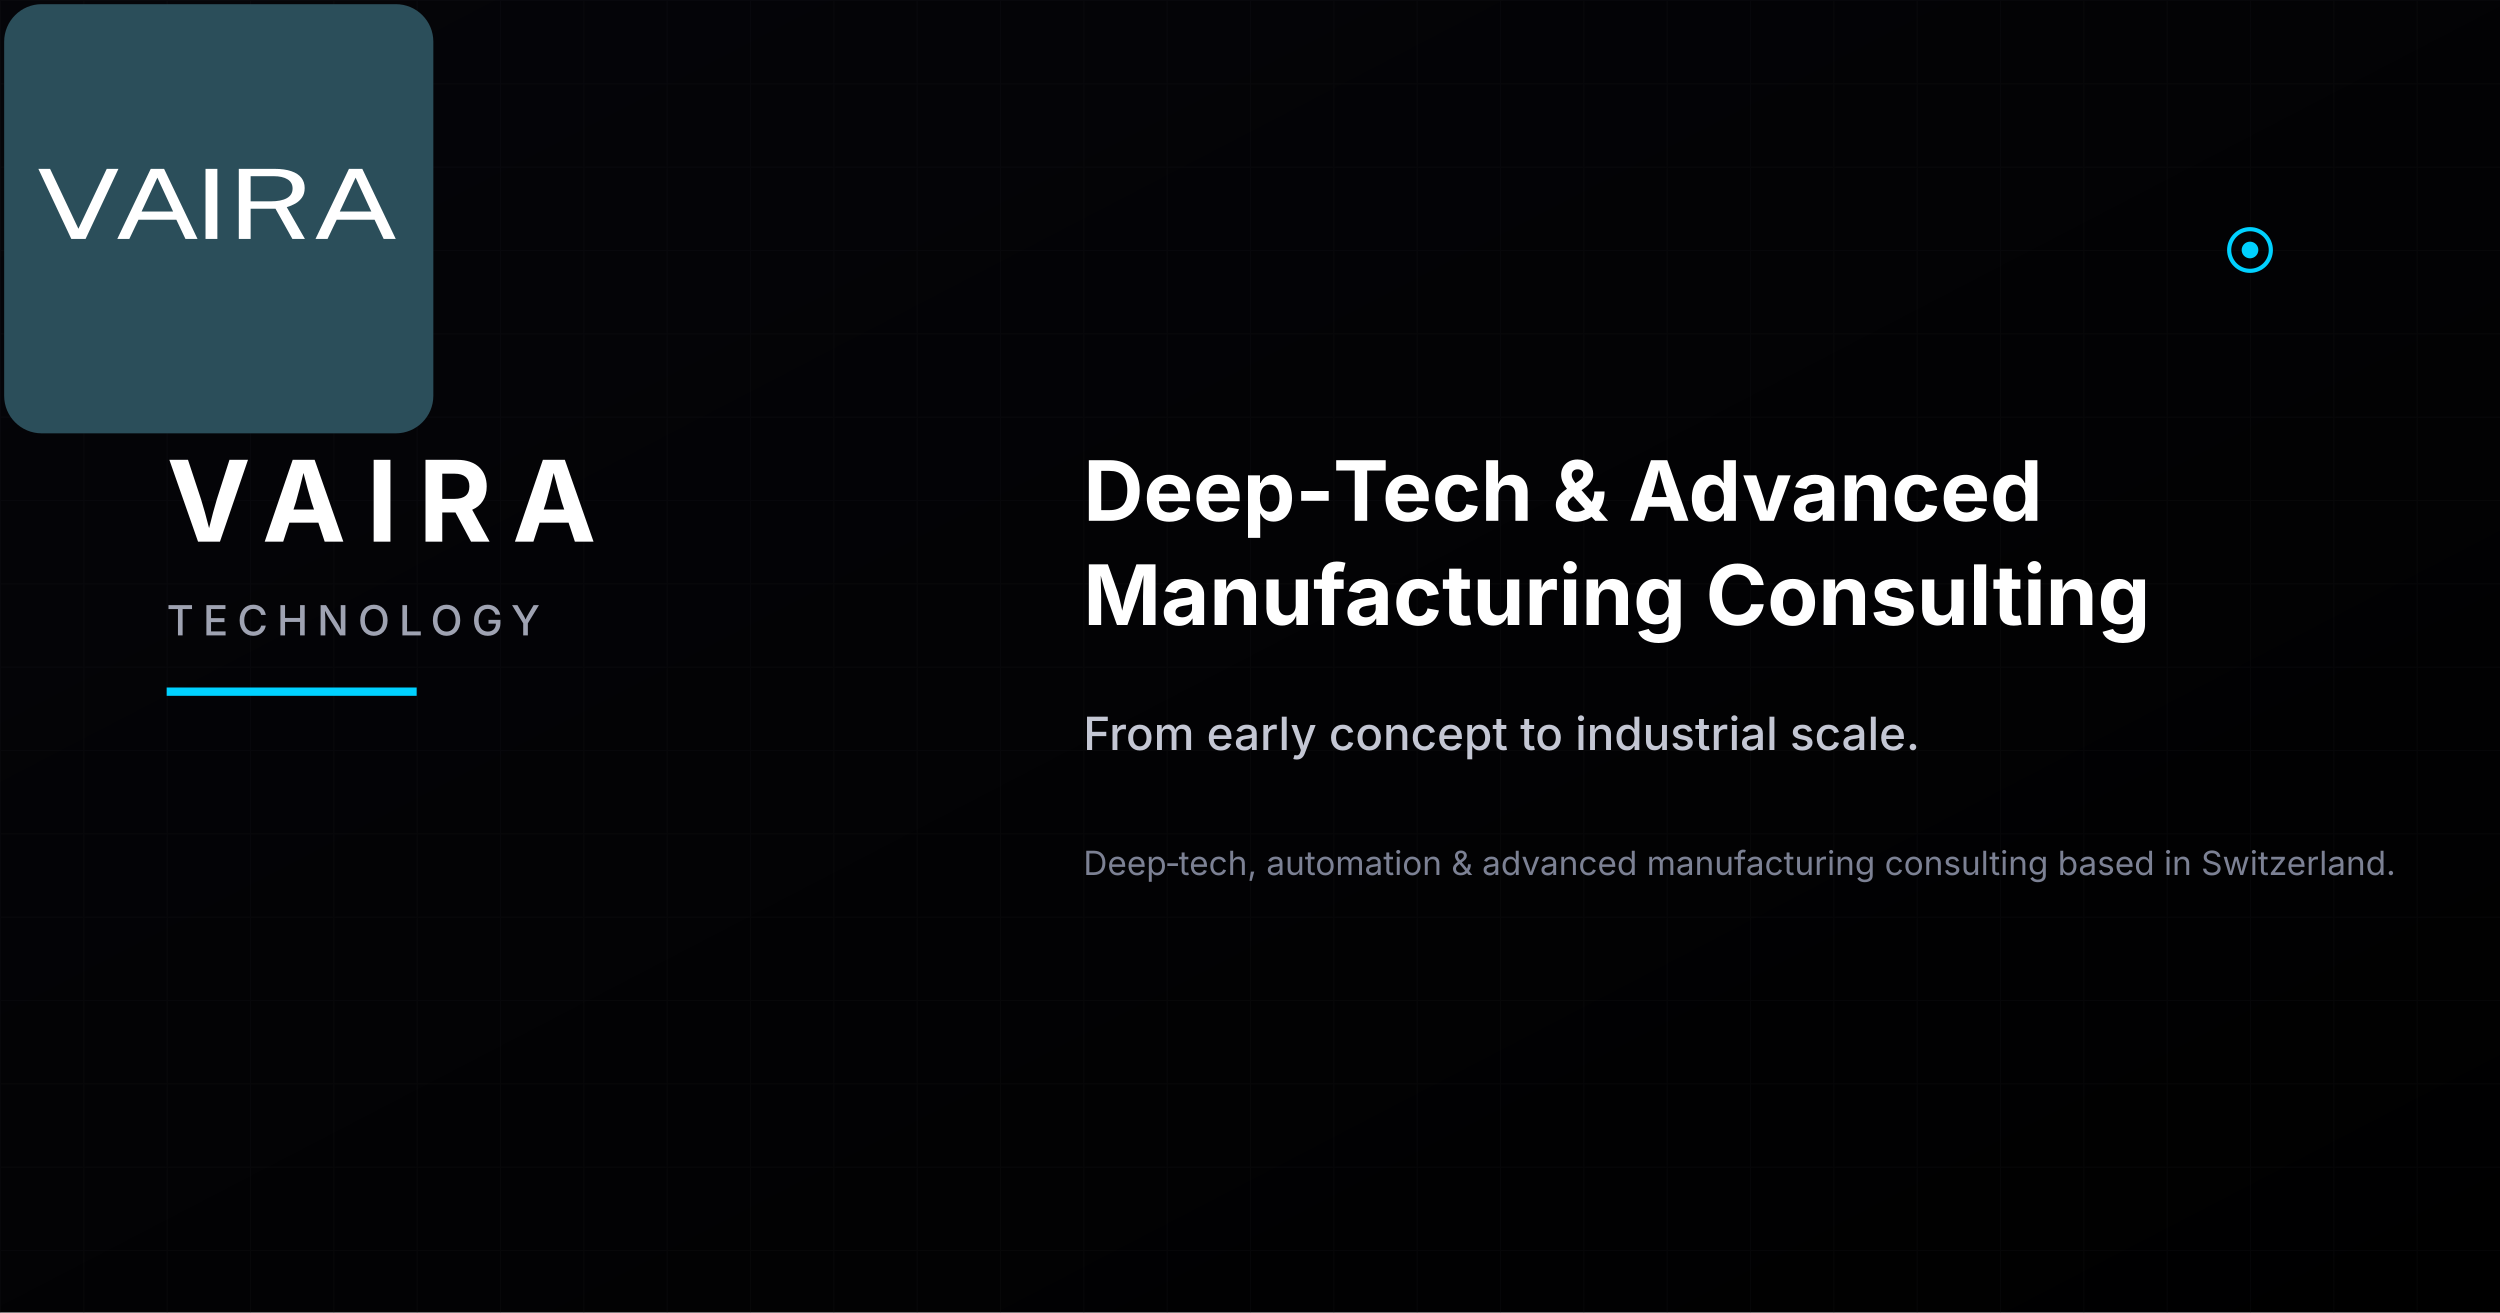
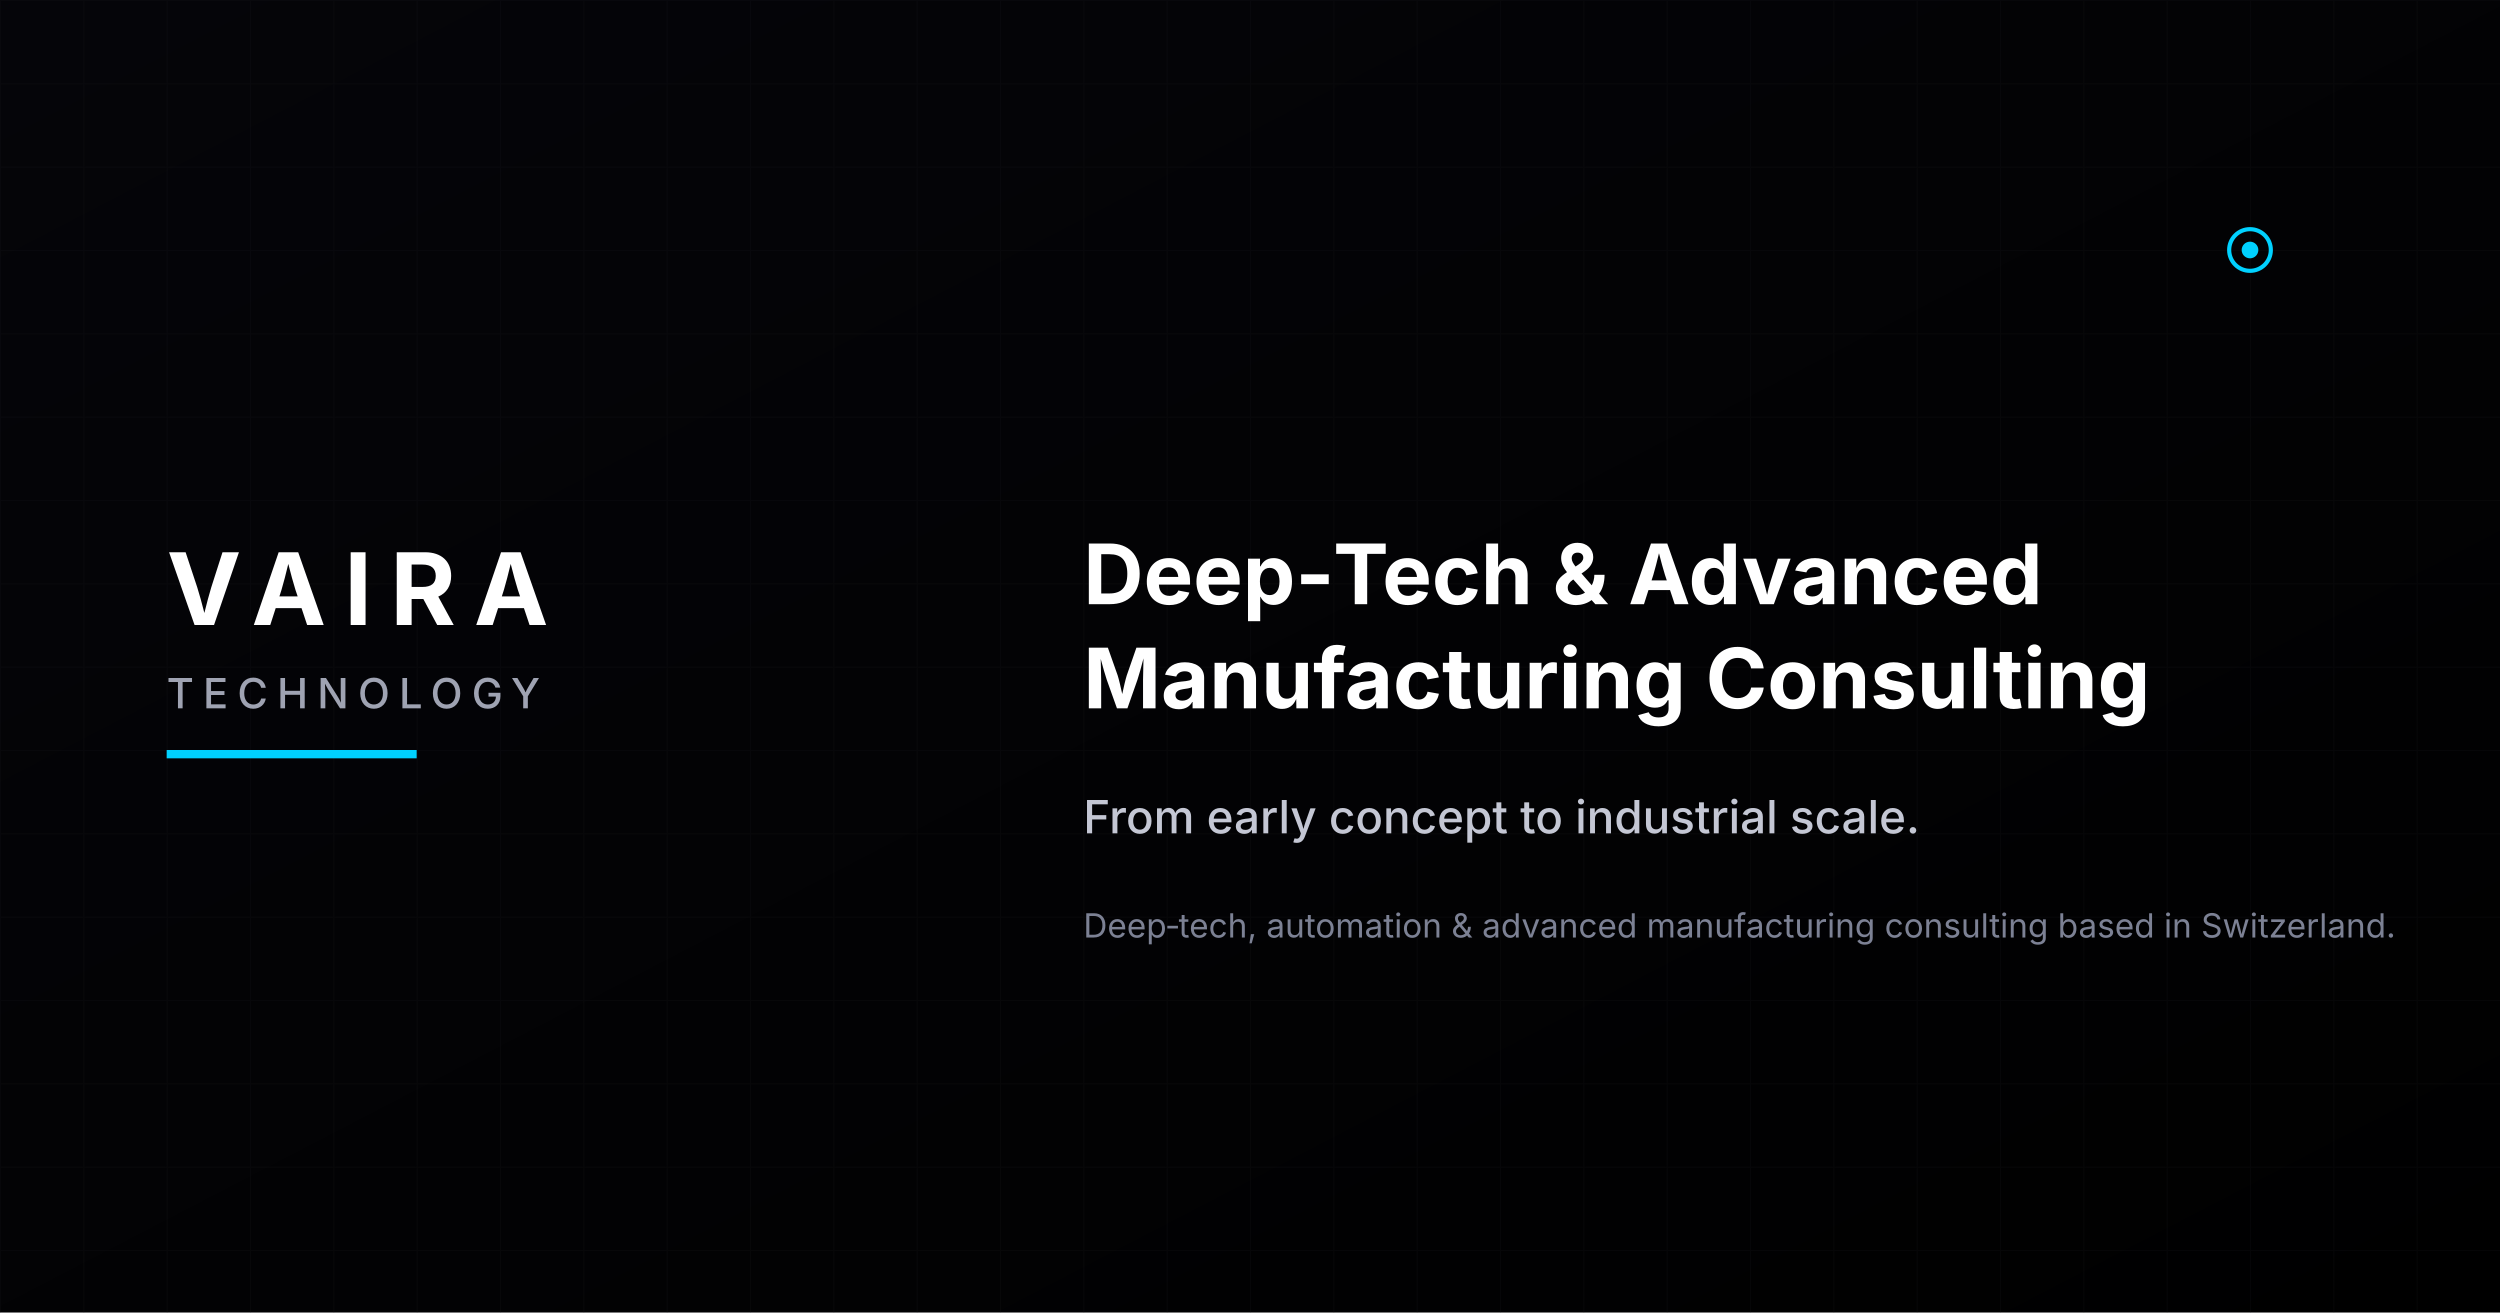
<svg xmlns="http://www.w3.org/2000/svg" width="1200" height="630" viewBox="0 0 1200 630">
  <defs>
    <linearGradient id="bgGrad" x1="0%" y1="0%" x2="100%" y2="100%">
      <stop offset="0%" stop-color="#050509" />
      <stop offset="100%" stop-color="#000000" />
    </linearGradient>
    <pattern id="grid" x="0" y="0" width="40" height="40" patternUnits="userSpaceOnUse">
      <path d="M 40 0 L 0 0 0 40" fill="none" stroke="#1A1A1F" stroke-width="1" />
    </pattern>
  </defs>
  <rect width="1200" height="630" fill="url(#bgGrad)" />
  <rect width="1200" height="630" fill="url(#grid)" opacity="0.18" />
-   <rect x="80" y="115" width="360" height="400" fill="none" />
-   <path d="       M 20 5       H 190       A 15 15 0 0 1 205 20       V 190       A 15 15 0 0 1 190 205       H 20       A 15 15 0 0 1 5 190       V 20       A 15 15 0 0 1 20 5       Z" fill="#2b4e5a" stroke="#2b4e5a" stroke-width="6" />
-   <g transform="translate(7, 16) scale(1.01)">
-     <path fill="#ffffff" d="M 26.958,97.72 11.307,64.411 h 5.561 L 30.331,92.882 43.794,64.411 h 5.561 L 33.735,97.72 Z m 21.85,0 15.894,-33.308 h 6.352 L 86.948,97.72 H 81.205 L 76.889,88.598 h -18.022 l -4.346,9.122 z M 60.357,84.682 H 75.339 L 67.863,68.58 Z M 90.746,97.72 V 64.411 h 5.622 v 33.308 z m 15.815,0 V 64.411 h 17.019 q 4.741,0 7.932,1.106 3.191,1.083 4.771,3.133 1.58,2.027 1.58,4.86 0,2.718 -1.276,4.515 -1.246,1.797 -3.191,2.902 -1.945,1.083 -4.042,1.682 l 8.631,15.111 h -5.957 l -8.023,-14.351 h -11.822 v 14.351 z m 5.622,-17.875 h 9.573 q 4.954,0 7.658,-1.52 2.705,-1.543 2.705,-4.561 0,-2.948 -2.431,-4.4 -2.401,-1.474 -6.595,-1.474 h -10.91 z m 30.828,17.875 15.894,-33.308 h 6.352 l 15.894,33.308 h -5.744 L 171.093,88.598 h -18.022 l -4.346,9.122 z m 11.548,-13.038 h 14.983 l -7.476,-16.101 z" />
-   </g>
-   <text x="80" y="260" fill="#FFFFFF" font-family="Inter Tight, system-ui, -apple-system, BlinkMacSystemFont, 'Segoe UI', sans-serif" font-size="54" font-weight="700" letter-spacing="0.18em">
+   <text x="80" y="300" fill="#FFFFFF" font-family="Inter Tight, system-ui, -apple-system, BlinkMacSystemFont, 'Segoe UI', sans-serif" font-size="48" font-weight="700" letter-spacing="0.18em">
    VAIRA
  </text>
-   <text x="80" y="305" fill="#9FA3B2" font-family="Inter, system-ui, -apple-system, BlinkMacSystemFont, 'Segoe UI', sans-serif" font-size="20" font-weight="500" letter-spacing="0.22em">
+   <text x="80" y="340" fill="#9FA3B2" font-family="Inter, system-ui, -apple-system, BlinkMacSystemFont, 'Segoe UI', sans-serif" font-size="20" font-weight="500" letter-spacing="0.22em">
    TECHNOLOGY
  </text>
-   <rect x="80" y="330" width="120" height="4" fill="#00D1FF" />
-   <text x="520" y="250" fill="#FFFFFF" font-family="Inter Tight, system-ui, -apple-system, BlinkMacSystemFont, 'Segoe UI', sans-serif" font-size="40" font-weight="700">
+   <rect x="80" y="360" width="120" height="4" fill="#00D1FF" />
+   <text x="520" y="290" fill="#FFFFFF" font-family="Inter Tight, system-ui, -apple-system, BlinkMacSystemFont, 'Segoe UI', sans-serif" font-size="40" font-weight="700">
    Deep‑Tech &amp; Advanced
  </text>
-   <text x="520" y="300" fill="#FFFFFF" font-family="Inter Tight, system-ui, -apple-system, BlinkMacSystemFont, 'Segoe UI', sans-serif" font-size="40" font-weight="700">
+   <text x="520" y="340" fill="#FFFFFF" font-family="Inter Tight, system-ui, -apple-system, BlinkMacSystemFont, 'Segoe UI', sans-serif" font-size="40" font-weight="700">
    Manufacturing Consulting
  </text>
-   <text x="520" y="360" fill="#C4C7D4" font-family="Inter, system-ui, -apple-system, BlinkMacSystemFont, 'Segoe UI', sans-serif" font-size="22" font-weight="500">
+   <text x="520" y="400" fill="#C4C7D4" font-family="Inter, system-ui, -apple-system, BlinkMacSystemFont, 'Segoe UI', sans-serif" font-size="22" font-weight="500">
    From early concept to industrial scale.
  </text>
-   <text x="520" y="420" fill="#7C8194" font-family="Inter, system-ui, -apple-system, BlinkMacSystemFont, 'Segoe UI', sans-serif" font-size="16" font-weight="400">
+   <text x="520" y="450" fill="#7C8194" font-family="Inter, system-ui, -apple-system, BlinkMacSystemFont, 'Segoe UI', sans-serif" font-size="16" font-weight="400">
    Deep‑tech, automation &amp; advanced manufacturing consulting based in Switzerland.
  </text>
  <circle cx="1080" cy="120" r="10" fill="none" stroke="#00D1FF" stroke-width="2" />
  <circle cx="1080" cy="120" r="4" fill="#00D1FF" />
</svg>
